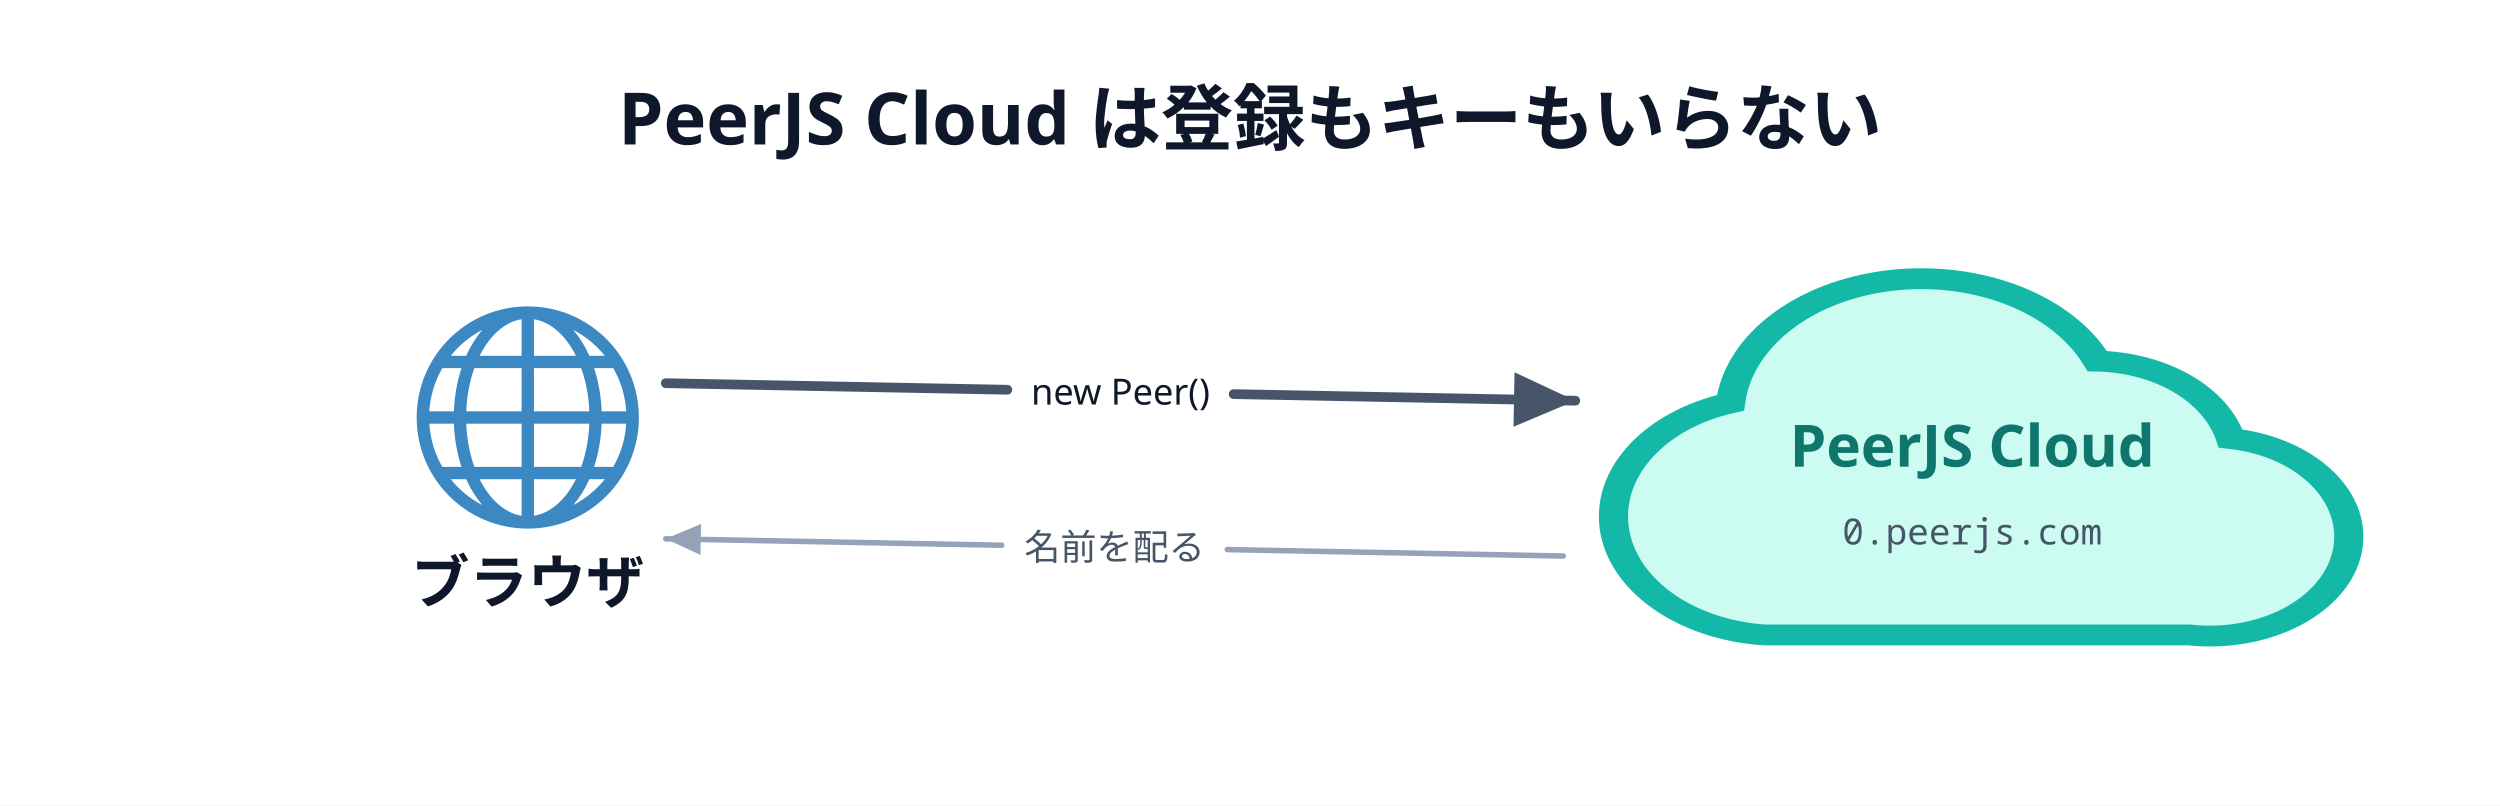
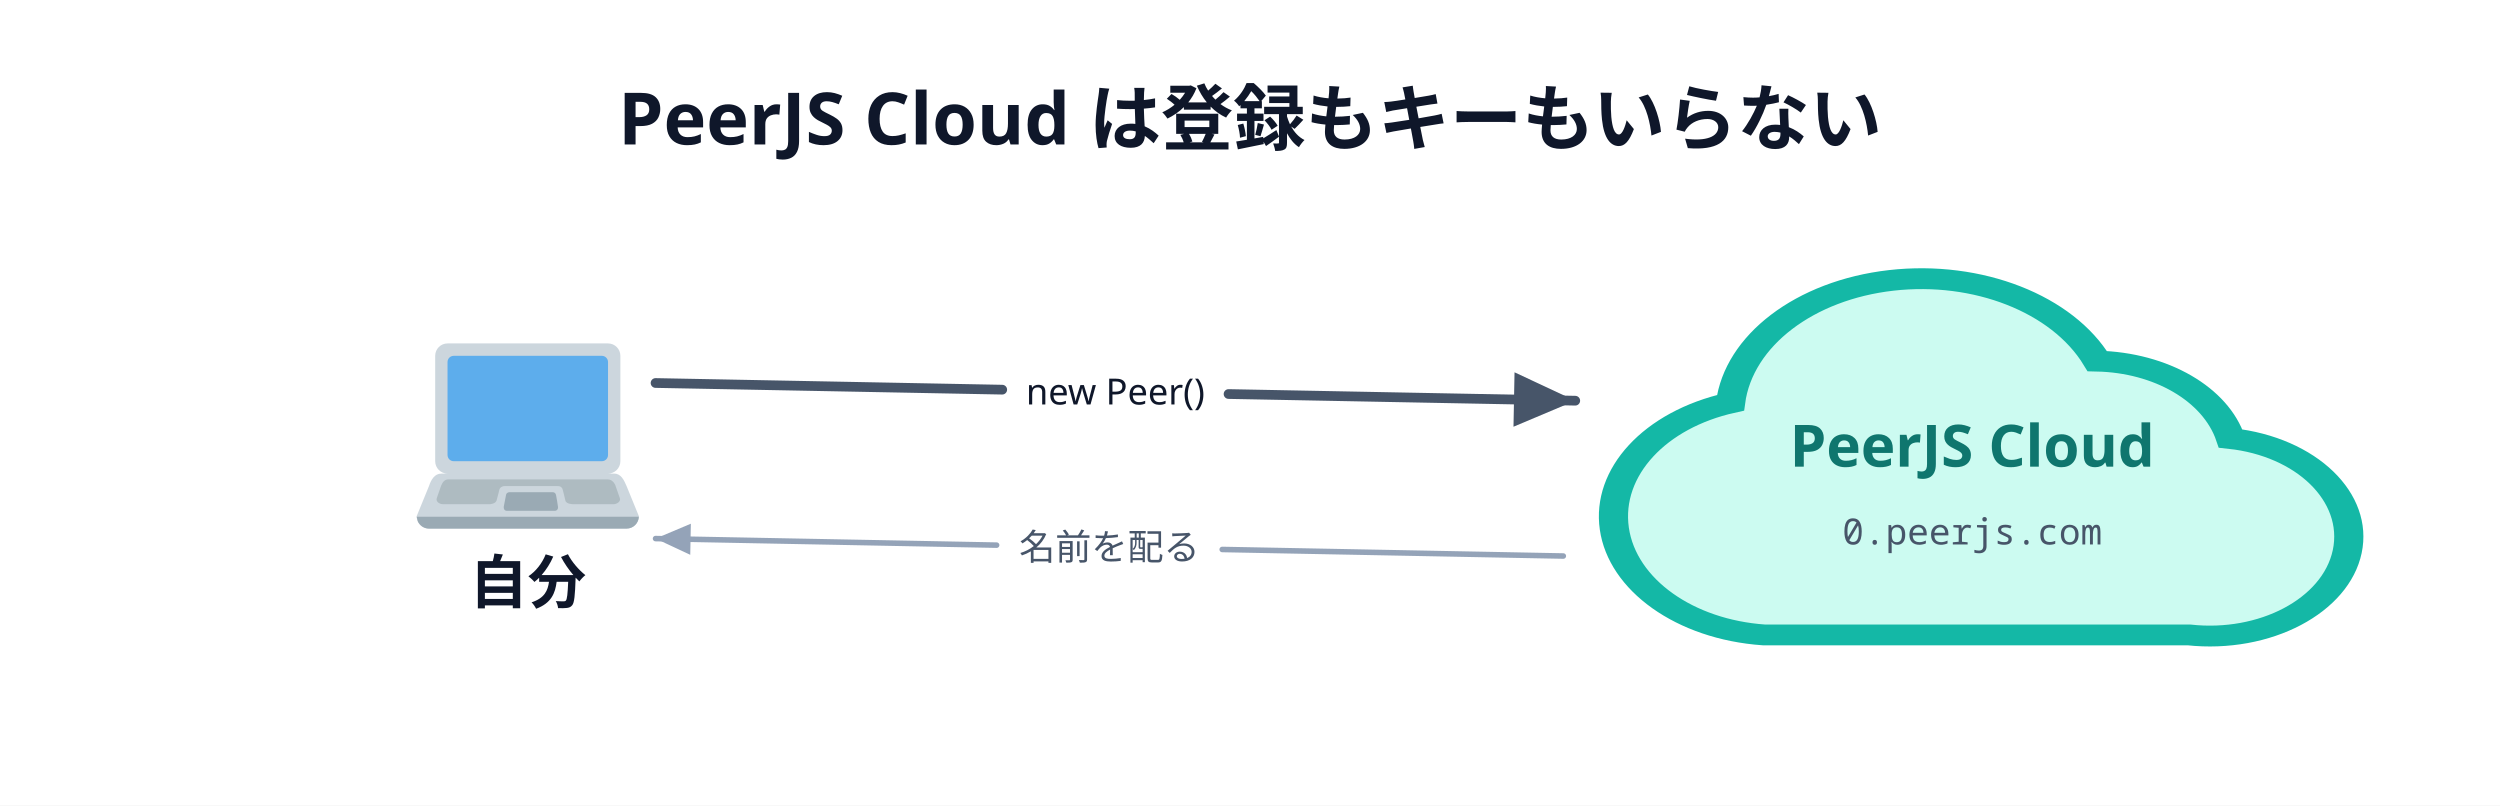
<svg xmlns="http://www.w3.org/2000/svg" width="900" height="290" viewBox="0 0 900 290" font-family="'Hiragino Sans','Noto Sans JP','Yu Gothic','Segoe UI',sans-serif">
  <defs>
    <marker id="aR" viewBox="0 0 10 10" refX="9" refY="5" markerWidth="7" markerHeight="7" orient="auto-start-reverse">
      <path d="M0 1 L9 5 L0 9 z" fill="#475569" />
    </marker>
    <marker id="aRsub" viewBox="0 0 10 10" refX="9" refY="5" markerWidth="7" markerHeight="7" orient="auto-start-reverse">
      <path d="M0 1 L9 5 L0 9 z" fill="#94a3b8" />
    </marker>
  </defs>
  <rect x="0" y="0" width="900" height="290" fill="#ffffff" />
  <text x="450" y="52" text-anchor="middle" font-size="26" fill="#0f172a" font-weight="700">PeerJS Cloud は登録もキーもいらない</text>
  <svg x="150.0" y="110.3" width="80.0" height="80.0" viewBox="0 0 36 36">
-     <path fill="#3B88C3" d="M18 0C8.059 0 0 8.059 0 18s8.059 18 18 18 18-8.059 18-18S27.941 0 18 0zM2.05 19h3.983c.092 2.506.522 4.871 1.229 7H4.158c-1.207-2.083-1.95-4.459-2.108-7zM19 8V2.081c2.747.436 5.162 2.655 6.799 5.919H19zm7.651 2c.754 2.083 1.219 4.46 1.317 7H19v-7h7.651zM17 2.081V8h-6.799C11.837 4.736 14.253 2.517 17 2.081zM17 10v7H8.032c.098-2.54.563-4.917 1.317-7H17zM6.034 17H2.05c.158-2.54.901-4.917 2.107-7h3.104c-.705 2.129-1.135 4.495-1.227 7zm1.998 2H17v7H9.349c-.754-2.083-1.219-4.459-1.317-7zM17 28v5.919c-2.747-.437-5.163-2.655-6.799-5.919H17zm2 5.919V28h6.8c-1.637 3.264-4.053 5.482-6.8 5.919zM19 26v-7h8.969c-.099 2.541-.563 4.917-1.317 7H19zm10.967-7h3.982c-.157 2.541-.9 4.917-2.107 7h-3.104c.706-2.129 1.136-4.494 1.229-7zm0-2c-.093-2.505-.523-4.871-1.229-7h3.104c1.207 2.083 1.95 4.46 2.107 7h-3.982zm.512-9h-2.503c-.717-1.604-1.606-3.015-2.619-4.199C27.346 4.833 29.089 6.267 30.479 8zM10.643 3.801C9.629 4.985 8.74 6.396 8.023 8H5.521c1.39-1.733 3.133-3.166 5.122-4.199zM5.521 28h2.503c.716 1.604 1.605 3.015 2.619 4.198C8.654 31.166 6.911 29.733 5.521 28zm19.836 4.198c1.014-1.184 1.902-2.594 2.619-4.198h2.503c-1.39 1.733-3.133 3.166-5.122 4.198z" />
+     <path fill="#CCD6DD" d="M34 29.096c-.417-.963-.896-2.008-2-2.008h-1c1.104 0 2-.899 2-2.008V8.008C33 6.899 32.104 6 31 6H5c-1.104 0-2 .899-2 2.008V25.08c0 1.109.896 2.008 2 2.008H4c-1.104 0-1.667 1.004-2 2.008l-2 4.895C0 35.101.896 36 2 36h32c1.104 0 2-.899 2-2.008l-2-4.896z" />
+     <path fill="#9AAAB4" d="M.008 34.075l.006.057.17.692C.5 35.516 1.192 36 2 36h32c1.076 0 1.947-.855 1.992-1.925H.008z" />
+     <path fill="#5DADEC" d="M31 24.075c0 .555-.447 1.004-1 1.004H6c-.552 0-1-.449-1-1.004V9.013c0-.555.448-1.004 1-1.004h24c.553 0 1 .45 1 1.004v15.062z" />
+     <path fill="#AEBBC1" d="M32.906 31.042l-.76-2.175c-.239-.46-.635-.837-1.188-.837H5.11c-.552 0-.906.408-1.156 1.036l-.688 1.977c-.219.596.448 1.004 1 1.004h7.578s.937-.047 1.103-.608c.192-.648.415-1.624.463-1.796.074-.264.388-.531.856-.531h8.578c.5 0 .746.253.811.566.042.204.312 1.141.438 1.782.111.571 1.221.586 1.221.586h6.594c.551 0 1.217-.471.998-1.004z" />
+     <path fill="#9AAAB4" d="M22.375 33.113h-7.781c-.375 0-.538-.343-.484-.675.054-.331.359-1.793.383-1.963.023-.171.274-.375.524-.375h7.015c.297 0 .49.163.55.489.059.327.302 1.641.321 1.941.019.301-.169.583-.528.583z" />
  </svg>
-   <text x="190" y="217.14" text-anchor="middle" font-size="21" fill="#0f172a" font-weight="700">ブラウザ</text>
+   <text x="190" y="217.14" text-anchor="middle" font-size="21" fill="#0f172a" font-weight="700">自分</text>
  <g transform="translate(560,100) scale(3,2.14286)">
    <path d="M25,60 a20,20 0 0 1 -4,-39 a23,23 0 0 1 44,-7 a17,17 0 0 1 16,13 a16,16 0 0 1 -5,33 Z" fill="#ccfbf1" stroke="#14b8a6" stroke-width="3.5" />
  </g>
  <text x="710" y="168" text-anchor="middle" font-size="21" fill="#0f766e" font-weight="700">PeerJS Cloud</text>
  <text x="710" y="196" text-anchor="middle" font-size="13" fill="#475569" font-weight="400" font-family="'SFMono-Regular','Consolas','Noto Sans Mono','Courier New',monospace">0.peerjs.com</text>
-   <path d="M239.68 137.95 L362.64 140.31" fill="none" stroke="#475569" stroke-width="3.5" stroke-linecap="round" stroke-linejoin="round" />
-   <path d="M444.12 141.88 L567.09 144.25" fill="none" stroke="#475569" stroke-width="3.5" stroke-linecap="round" stroke-linejoin="round" marker-end="url(#aR)" />
-   <text x="403.383" y="145.648" text-anchor="middle" font-size="13" fill="#0f172a" font-weight="400">new Peer()</text>
-   <path d="M562.79 200.17 L441.84 197.85" fill="none" stroke="#94a3b8" stroke-width="2.0" stroke-linecap="round" stroke-linejoin="round" />
-   <path d="M360.62 196.29 L239.68 193.96" fill="none" stroke="#94a3b8" stroke-width="2.0" stroke-linecap="round" stroke-linejoin="round" marker-end="url(#aRsub)" />
-   <text x="401.232" y="201.617" text-anchor="middle" font-size="13" fill="#475569" font-weight="400">名前を配る</text>
+   <path d="M236.00 137.88 L360.80 140.28" fill="none" stroke="#475569" stroke-width="3.5" stroke-linecap="round" stroke-linejoin="round" />
+   <path d="M442.28 141.85 L567.09 144.25" fill="none" stroke="#475569" stroke-width="3.5" stroke-linecap="round" stroke-linejoin="round" marker-end="url(#aR)" />
+   <text x="401.543" y="145.613" text-anchor="middle" font-size="13" fill="#0f172a" font-weight="400">new Peer()</text>
+   <path d="M562.79 200.17 L440.00 197.81" fill="none" stroke="#94a3b8" stroke-width="2.0" stroke-linecap="round" stroke-linejoin="round" />
+   <path d="M358.78 196.25 L236.00 193.89" fill="none" stroke="#94a3b8" stroke-width="2.0" stroke-linecap="round" stroke-linejoin="round" marker-end="url(#aRsub)" />
+   <text x="399.392" y="201.582" text-anchor="middle" font-size="13" fill="#475569" font-weight="400">名前を配る</text>
</svg>
